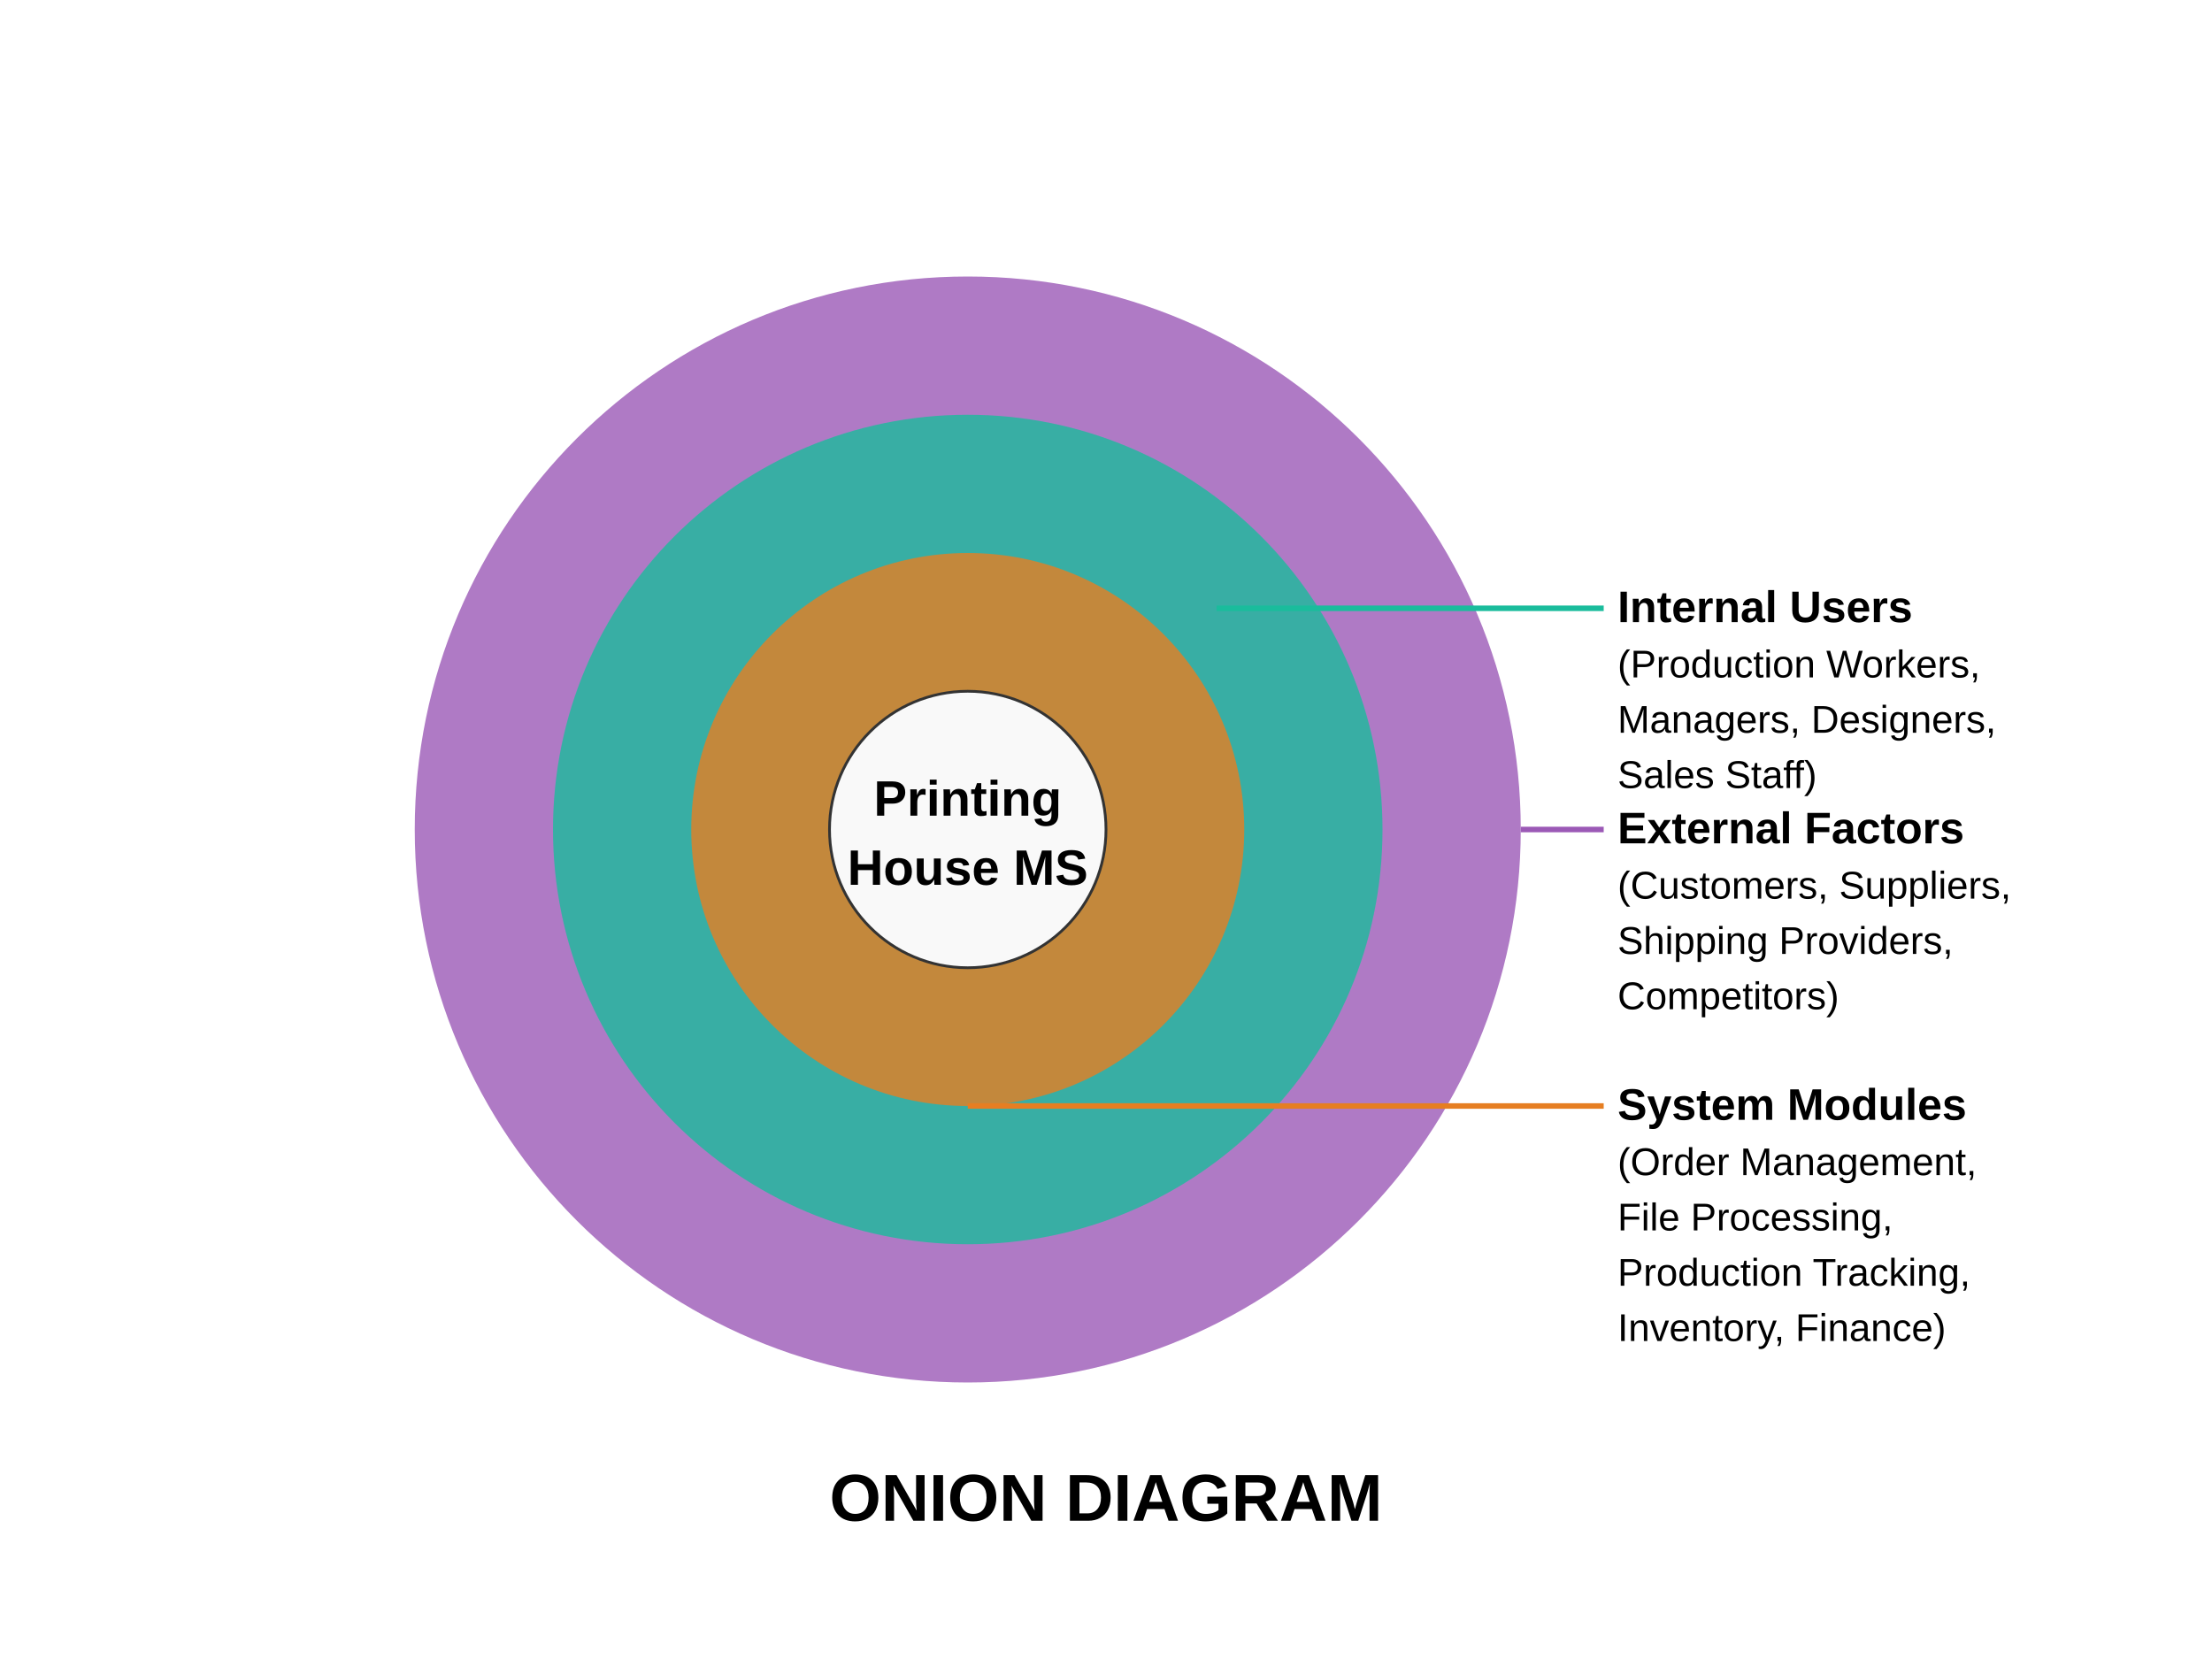
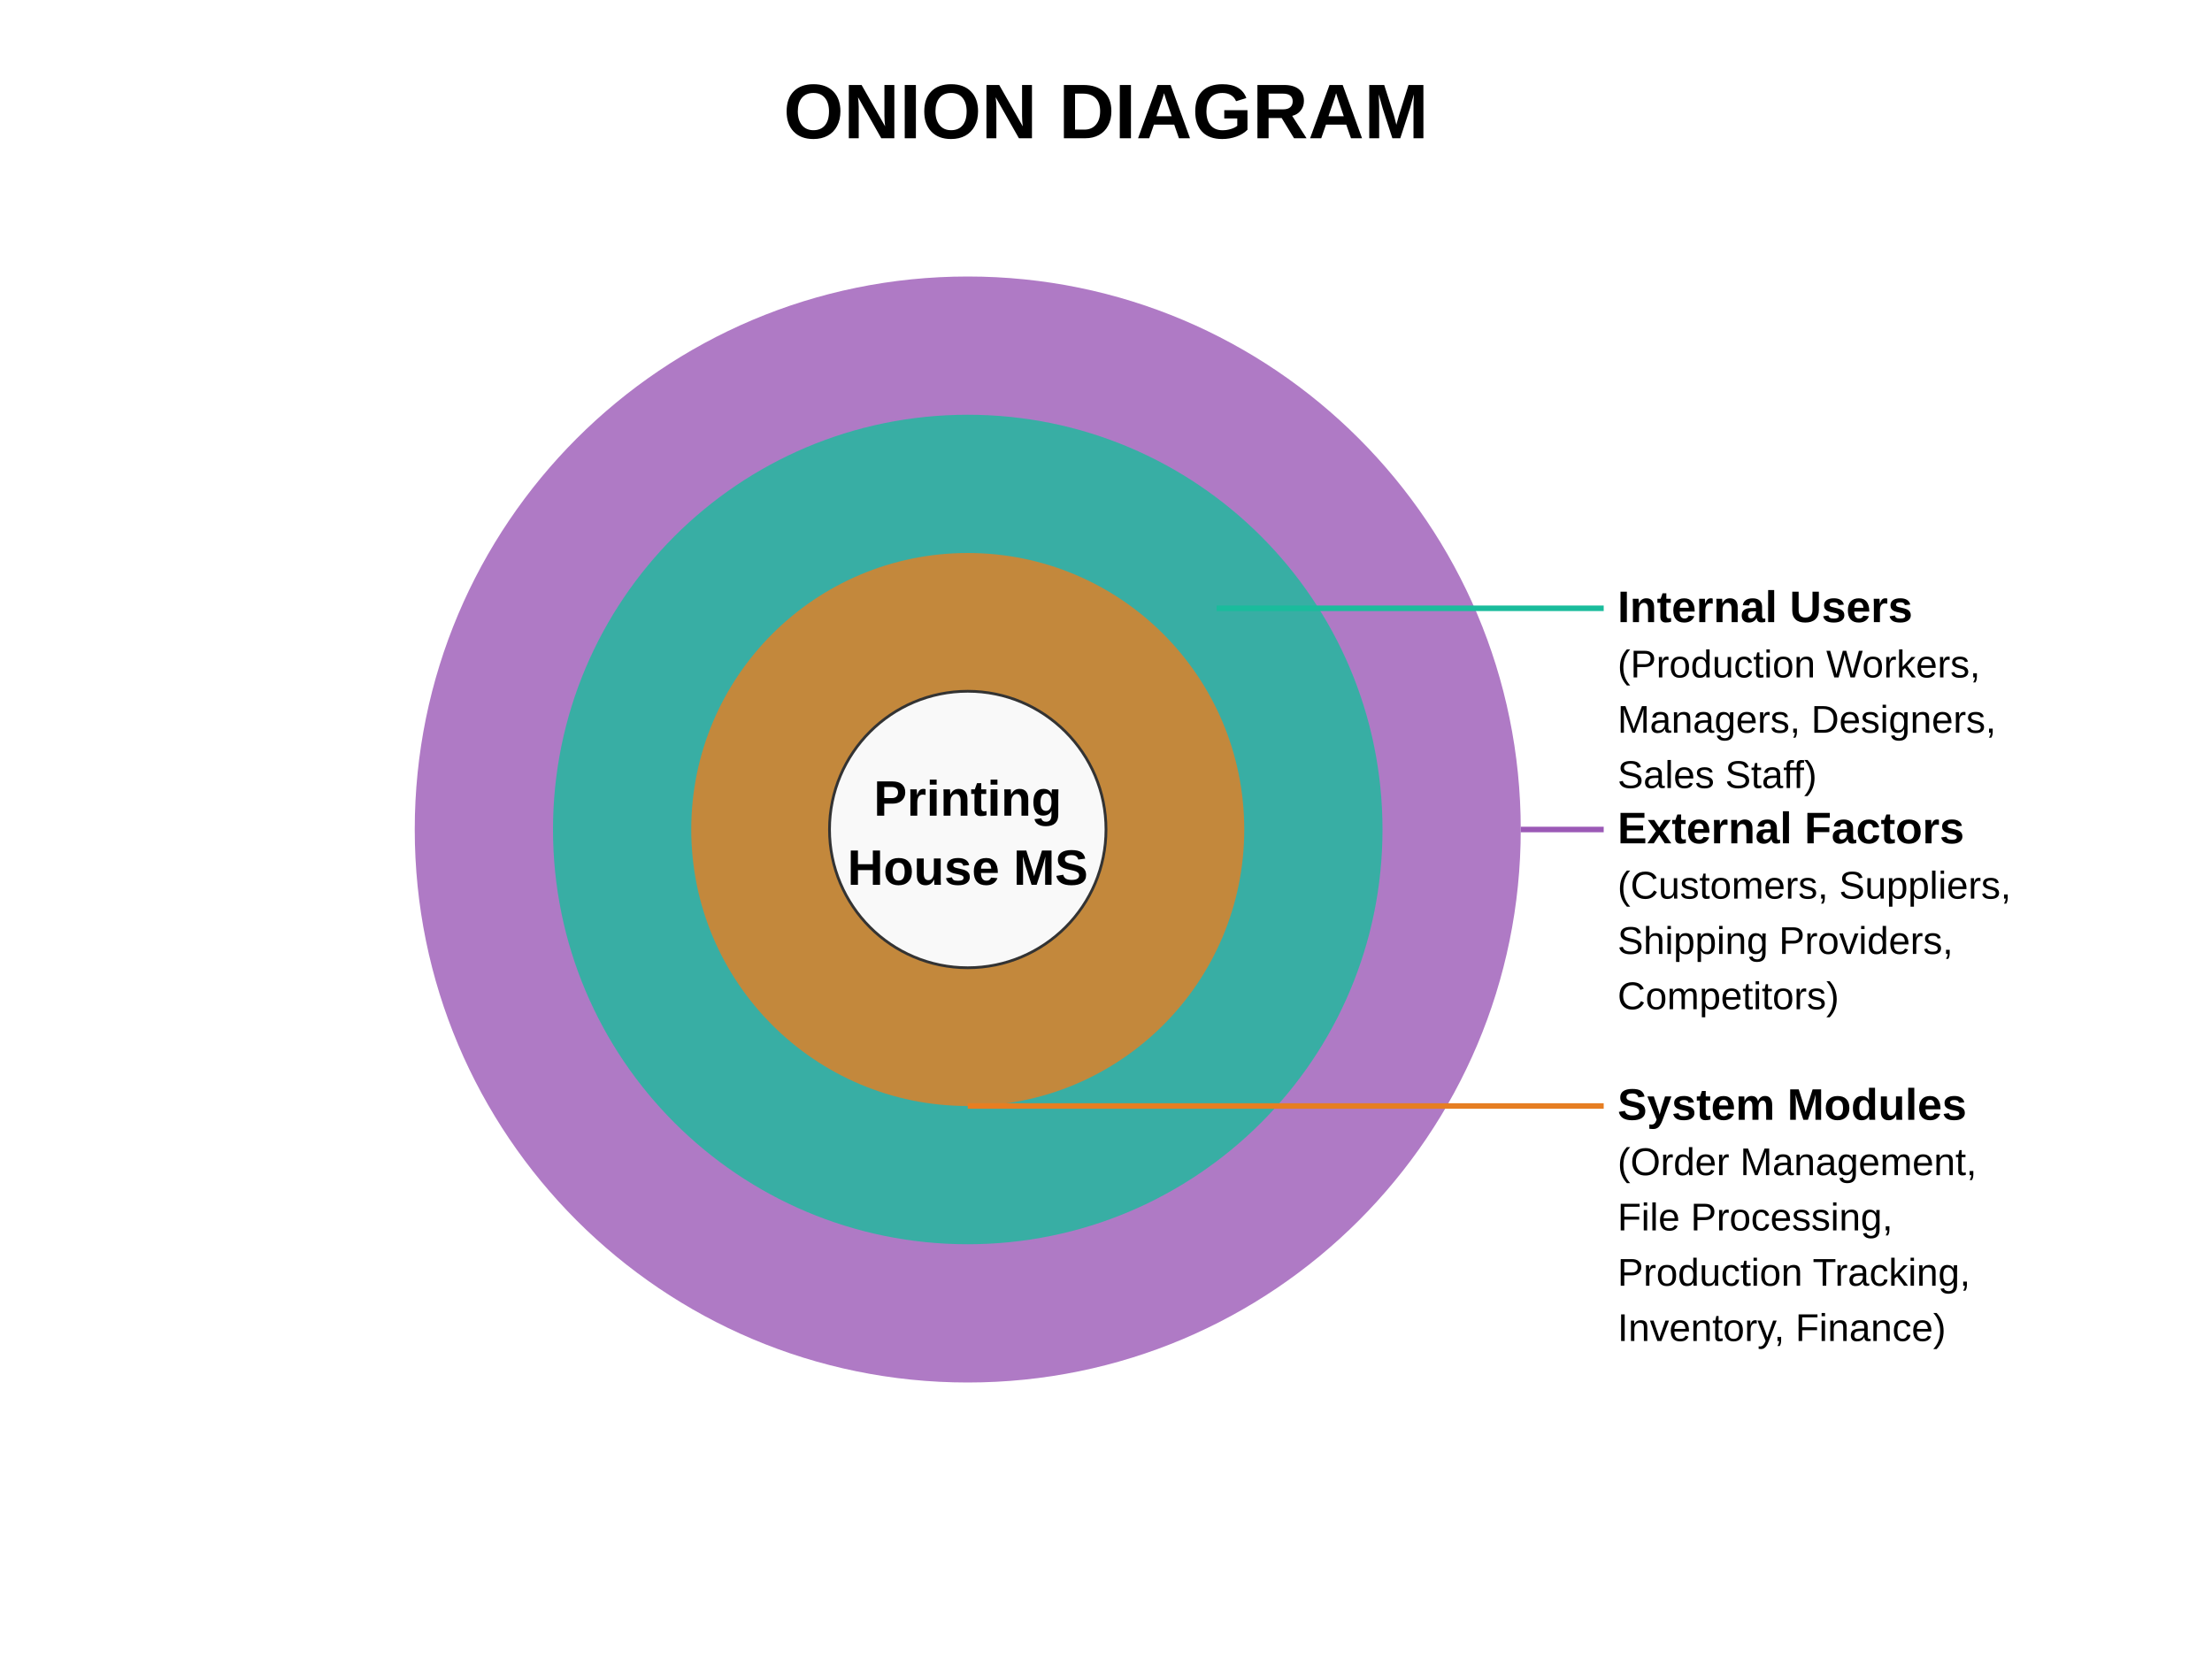
<svg xmlns="http://www.w3.org/2000/svg" viewBox="0 0 800 600">
  <rect width="800" height="600" fill="white" />
  <circle cx="350" cy="300" r="200" fill="#9b59b6" opacity="0.8" />
  <circle cx="350" cy="300" r="150" fill="#1abc9c" opacity="0.8" />
  <circle cx="350" cy="300" r="100" fill="#e67e22" opacity="0.8" />
  <circle cx="350" cy="300" r="50" fill="#f9f9f9" stroke="#333" stroke-width="1" />
  <text x="350" y="295" font-family="Arial" font-size="18" text-anchor="middle" font-weight="bold">Printing</text>
  <text x="350" y="320" font-family="Arial" font-size="18" text-anchor="middle" font-weight="bold">House MS</text>
  <line x1="550" y1="300" x2="580" y2="300" stroke="#9b59b6" stroke-width="2" />
  <text x="585" y="305" font-family="Arial" font-size="16" font-weight="bold">External Factors</text>
  <text x="585" y="325" font-family="Arial" font-size="14">(Customers, Suppliers,</text>
  <text x="585" y="345" font-family="Arial" font-size="14">Shipping Providers,</text>
  <text x="585" y="365" font-family="Arial" font-size="14">Competitors)</text>
  <line x1="440" y1="220" x2="580" y2="220" stroke="#1abc9c" stroke-width="2" />
  <text x="585" y="225" font-family="Arial" font-size="16" font-weight="bold">Internal Users</text>
  <text x="585" y="245" font-family="Arial" font-size="14">(Production Workers,</text>
  <text x="585" y="265" font-family="Arial" font-size="14">Managers, Designers,</text>
  <text x="585" y="285" font-family="Arial" font-size="14">Sales Staff)</text>
  <line x1="350" y1="400" x2="580" y2="400" stroke="#e67e22" stroke-width="2" />
  <text x="585" y="405" font-family="Arial" font-size="16" font-weight="bold">System Modules</text>
  <text x="585" y="425" font-family="Arial" font-size="14">(Order Management,</text>
  <text x="585" y="445" font-family="Arial" font-size="14">File Processing,</text>
  <text x="585" y="465" font-family="Arial" font-size="14">Production Tracking,</text>
  <text x="585" y="485" font-family="Arial" font-size="14">Inventory, Finance)</text>
-   <text x="400" y="550" font-family="Arial" font-size="24" text-anchor="middle" font-weight="bold">ONION DIAGRAM</text>
+   <text x="400" y="50" font-family="Arial" font-size="28" text-anchor="middle" font-weight="bold">ONION DIAGRAM</text>
</svg>
